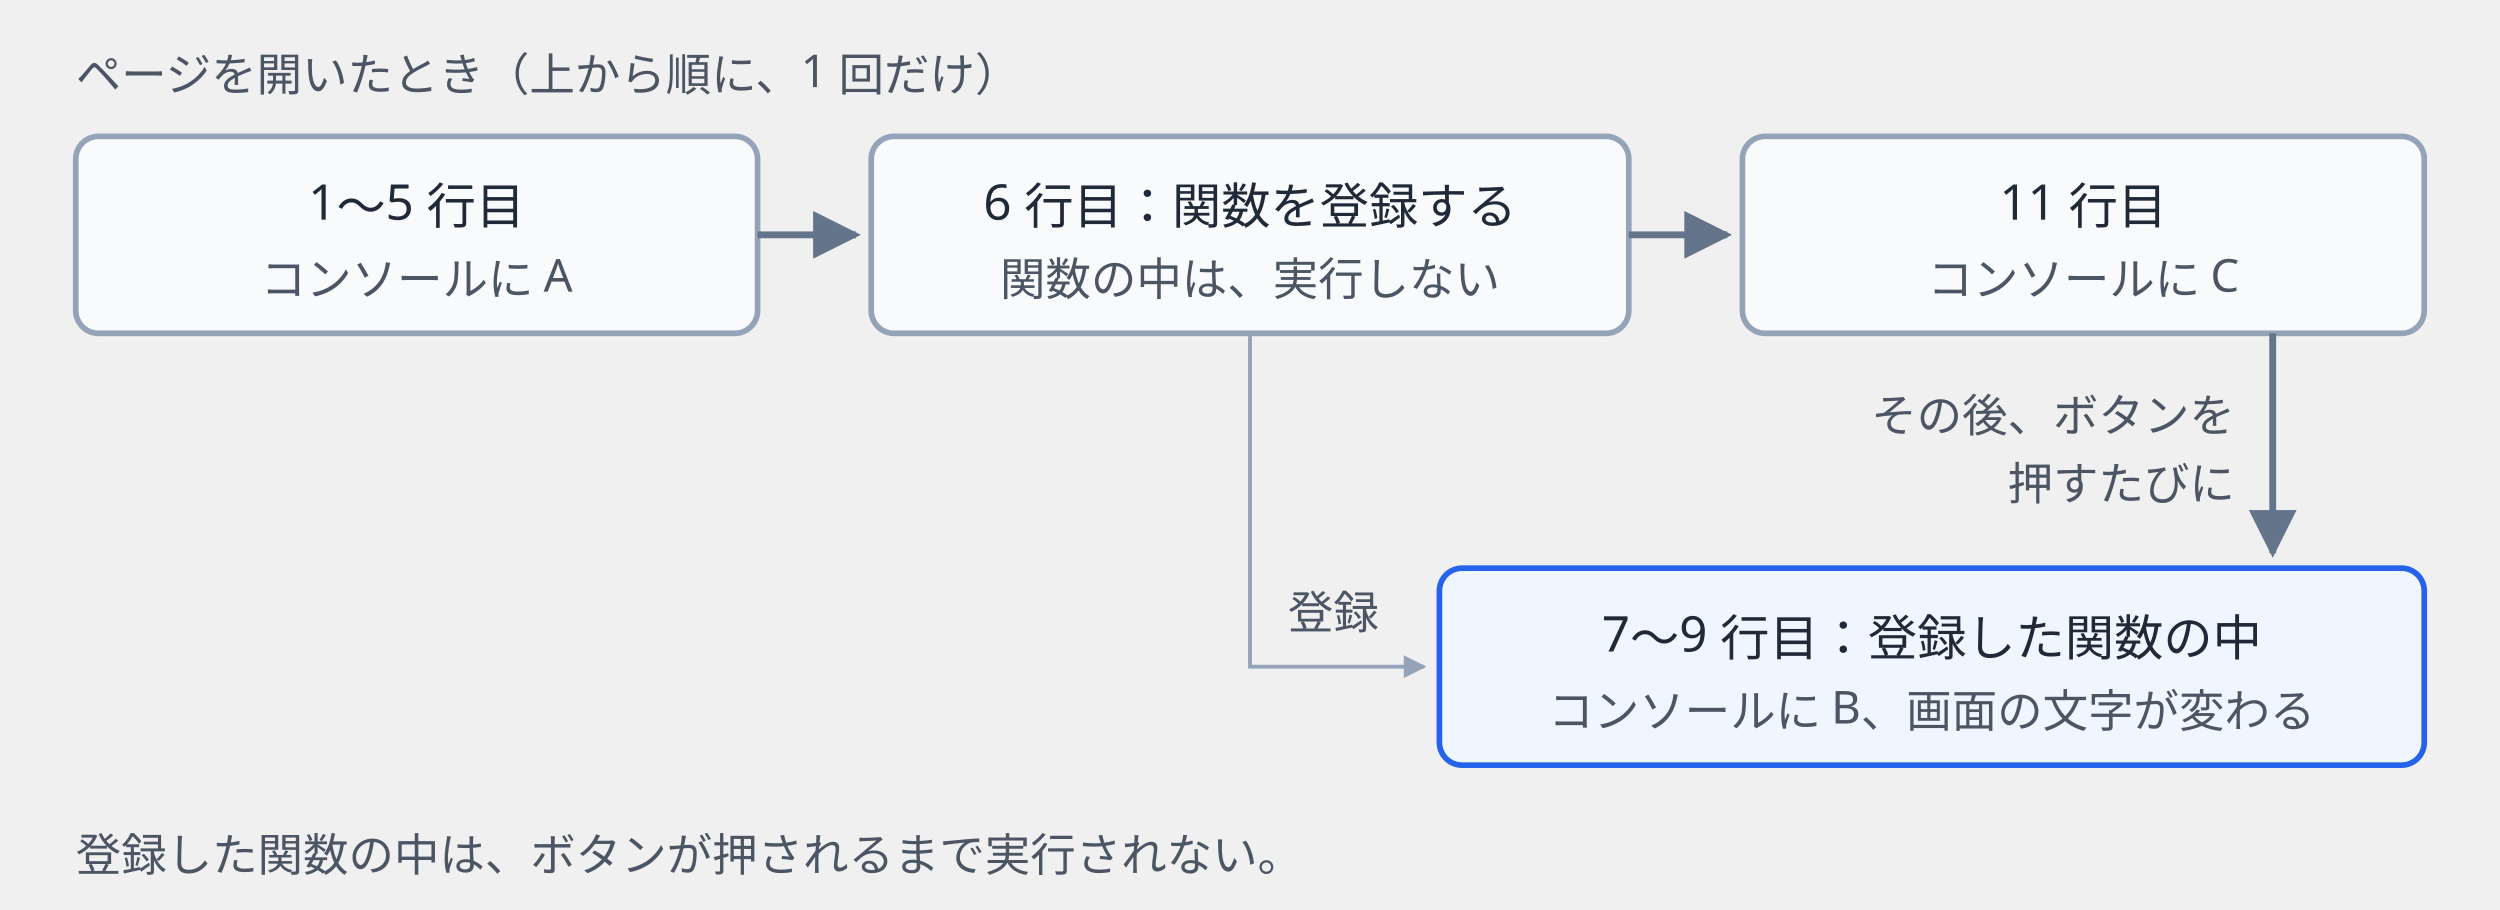
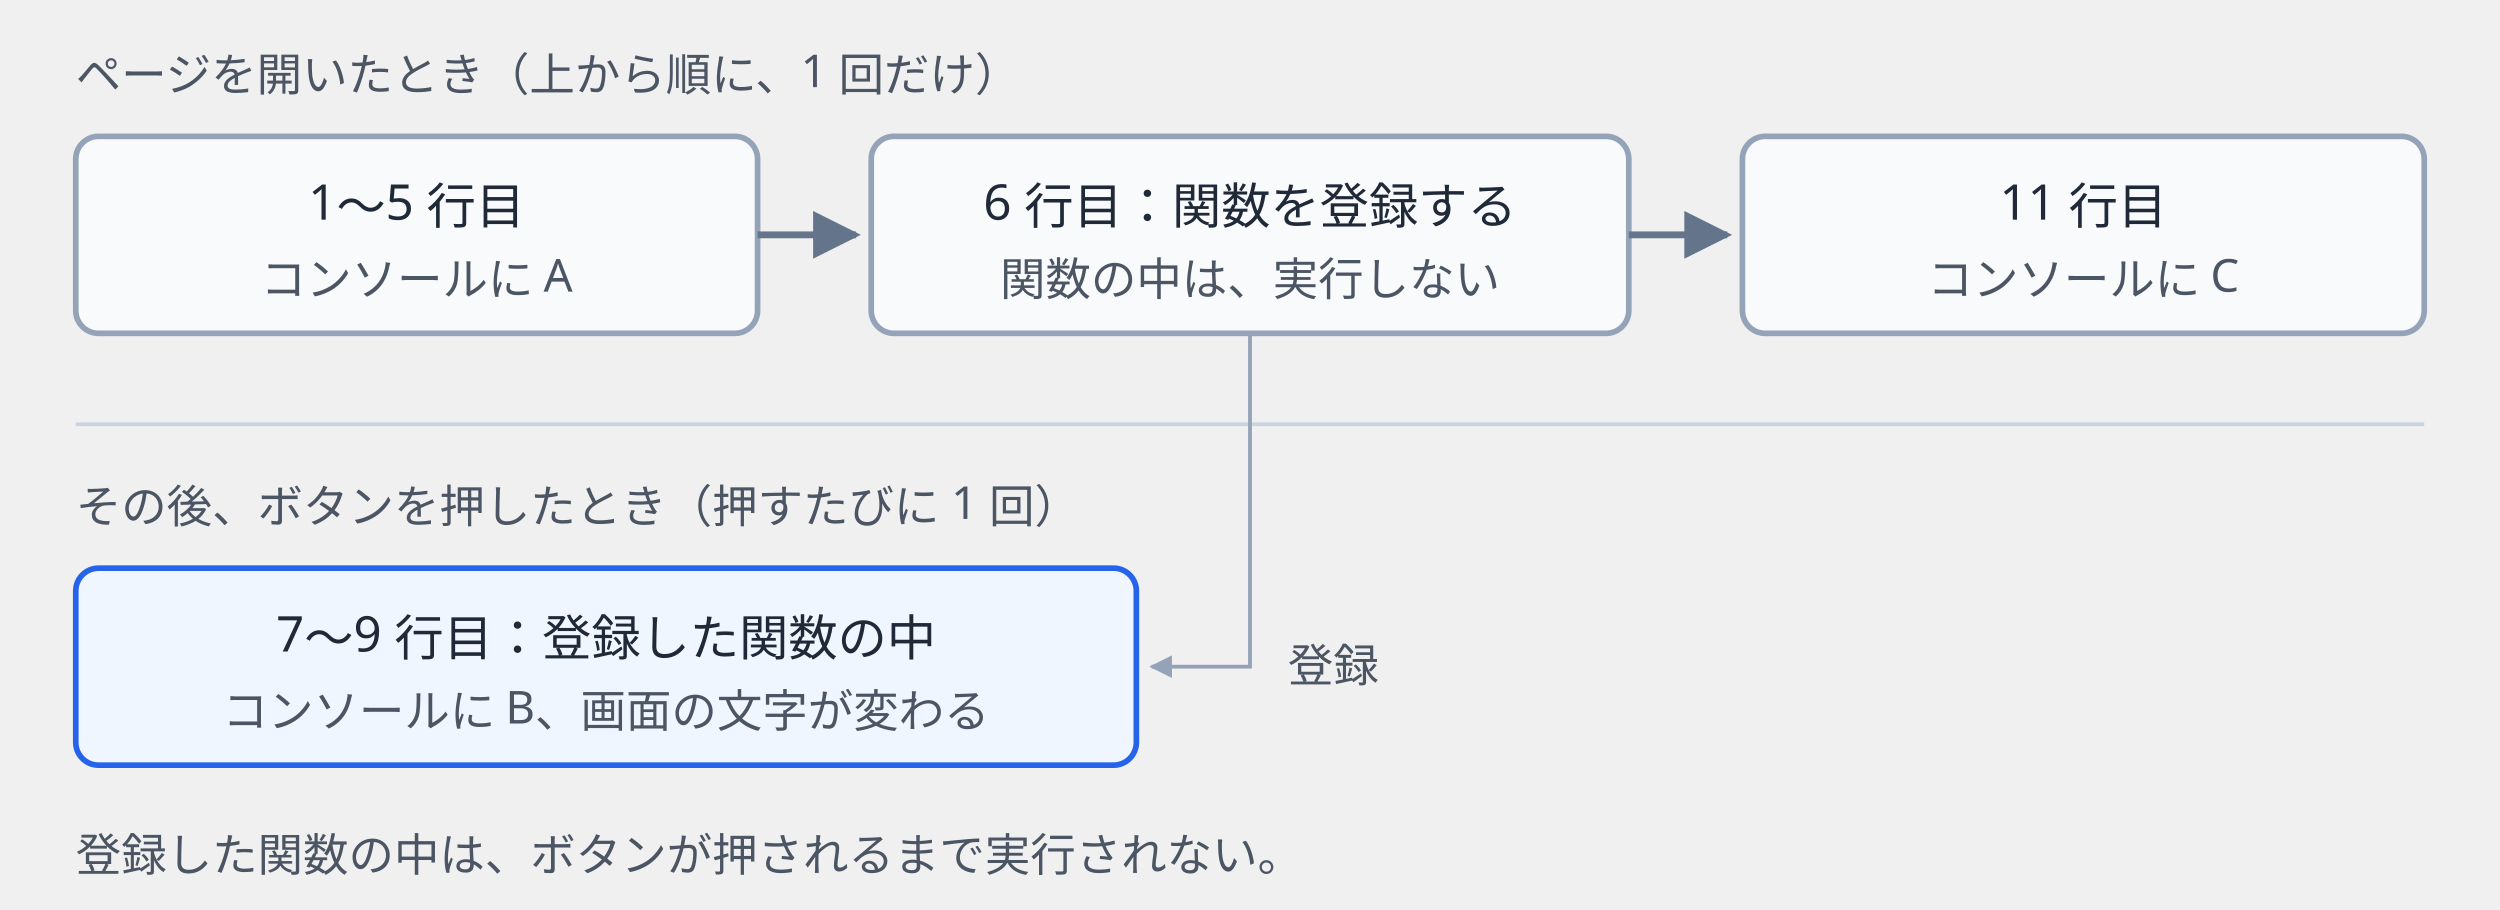
<svg xmlns="http://www.w3.org/2000/svg" viewBox="0 0 660 240" width="660" height="240" role="img" aria-labelledby="t d">
  <style>
    .txt { fill: #1f2937; font-family: "Hiragino Sans", "Noto Sans JP", "Yu Gothic", sans-serif; font-size: 13px; }
    .sub { fill: #4b5563; font-size: 12px; }
    .head { font-weight: 700; }
    .code { fill: #1f2937; font-family: ui-monospace, Menlo, Consolas, monospace; font-size: 12.5px; }
    .small { font-size: 11.5px; }
    .hl { fill: #2563eb; }
    .var { fill: #f8fafc; stroke: #94a3b8; stroke-width: 1.5; }
    .obj { fill: #eff6ff; stroke: #2563eb; stroke-width: 1.5; }
    .obj2 { fill: none; stroke: #94a3b8; stroke-width: 1.5; stroke-dasharray: 5 3; }
    .win { fill: #ffffff; stroke: #94a3b8; stroke-width: 1.5; }
    .bar { fill: #eef1f5; stroke: #94a3b8; stroke-width: 1.5; }
    .rule { fill: none; stroke: #cbd5e1; stroke-width: 1; }
    .dot { fill: #cbd5e1; }
    .line { fill: none; stroke: #2563eb; stroke-width: 1.8; }
    .line2 { fill: none; stroke: #64748b; stroke-width: 1.8; }
    .reg { fill: none; stroke: #94a3b8; stroke-width: 1; }
    .tip3 { fill: #94a3b8; }
    .tip { fill: #2563eb; }
    .tip2 { fill: #64748b; }
    @media (prefers-color-scheme: dark) {
      .txt, .code { fill: #e5e7eb; }
      .sub { fill: #9ca3af; }
      .hl { fill: #60a5fa; }
      .var { fill: #1e293b; stroke: #64748b; }
      .obj { fill: #172554; stroke: #60a5fa; }
      .obj2 { stroke: #64748b; }
      .win { fill: #0f1419; stroke: #64748b; }
      .bar { fill: #1e293b; stroke: #64748b; }
      .rule { stroke: #334155; }
      .dot { fill: #475569; }
      .line { stroke: #60a5fa; }
      .line2 { stroke: #94a3b8; }
      .tip { fill: #60a5fa; }
      .tip2 { fill: #94a3b8; }
      .reg { stroke: #64748b; }
      .tip3 { fill: #64748b; }
    }
  </style>
  <defs>
    <marker id="a1" viewBox="0 0 10 10" refX="9" refY="5" markerWidth="7" markerHeight="7" orient="auto">
      <path class="tip" d="M0,0 L10,5 L0,10 z" />
    </marker>
    <marker id="a2" viewBox="0 0 10 10" refX="9" refY="5" markerWidth="7" markerHeight="7" orient="auto">
      <path class="tip2" d="M0,0 L10,5 L0,10 z" />
    </marker>
    <marker id="a3" viewBox="0 0 10 10" refX="9" refY="5" markerWidth="6" markerHeight="6" orient="auto">
      <path class="tip3" d="M0,0 L10,5 L0,10 z" />
    </marker>
  </defs>
  <text class="txt sub" x="20" y="24">ページを開いたとき（上から順に、1 回だけ）</text>
  <rect class="var" x="20" y="36" width="180" height="52" rx="6" />
  <text class="txt" x="110" y="58" text-anchor="middle">1〜5 行目</text>
  <text class="txt sub" x="110" y="78" text-anchor="middle">コンソールに A</text>
  <path class="line2" d="M200,62 L226,62" marker-end="url(#a2)" />
  <rect class="var" x="230" y="36" width="200" height="52" rx="6" />
  <text class="txt" x="330" y="58" text-anchor="middle">6 行目：関数を登録する</text>
  <text class="txt sub" x="330" y="78" text-anchor="middle">関数の中は、実行しない</text>
  <path class="line2" d="M430,62 L456,62" marker-end="url(#a2)" />
  <rect class="var" x="460" y="36" width="180" height="52" rx="6" />
  <text class="txt" x="550" y="58" text-anchor="middle">11 行目</text>
  <text class="txt sub" x="550" y="78" text-anchor="middle">コンソールに C</text>
-   <path class="line2" d="M600,88 L600,146" marker-end="url(#a2)" />
-   <text class="txt sub" x="590" y="114" text-anchor="end">その後、ボタンを</text>
-   <text class="txt sub" x="590" y="132" text-anchor="end">押すたびに</text>
-   <path class="reg" d="M330,88 L330,176 L376,176" marker-end="url(#a3)" />
-   <text class="txt sub" x="340" y="166">登録</text>
-   <rect class="obj" x="380" y="150" width="260" height="52" rx="6" />
-   <text class="txt" x="510" y="172" text-anchor="middle">7〜9 行目：登録した関数の中</text>
-   <text class="txt sub" x="510" y="192" text-anchor="middle">コンソールに B、画面の文字が変わる</text>
+   <line class="rule" x1="20" y1="112" x2="640" y2="112" />
+   <text class="txt sub" x="20" y="138">その後、ボタンを押したとき（押すたびに 1 回）</text>
+   <path class="reg" d="M330,88 L330,176 L304,176" marker-end="url(#a3)" />
+   <text class="txt sub" x="340" y="180">登録</text>
+   <rect class="obj" x="20" y="150" width="280" height="52" rx="6" />
+   <text class="txt" x="160" y="172" text-anchor="middle">7〜9 行目：登録した関数の中</text>
+   <text class="txt sub" x="160" y="192" text-anchor="middle">コンソールに B、画面の文字が変わる</text>
  <text class="txt sub" x="20" y="230">登録した関数の中は、ボタンが押されるまで実行されない。</text>
</svg>
